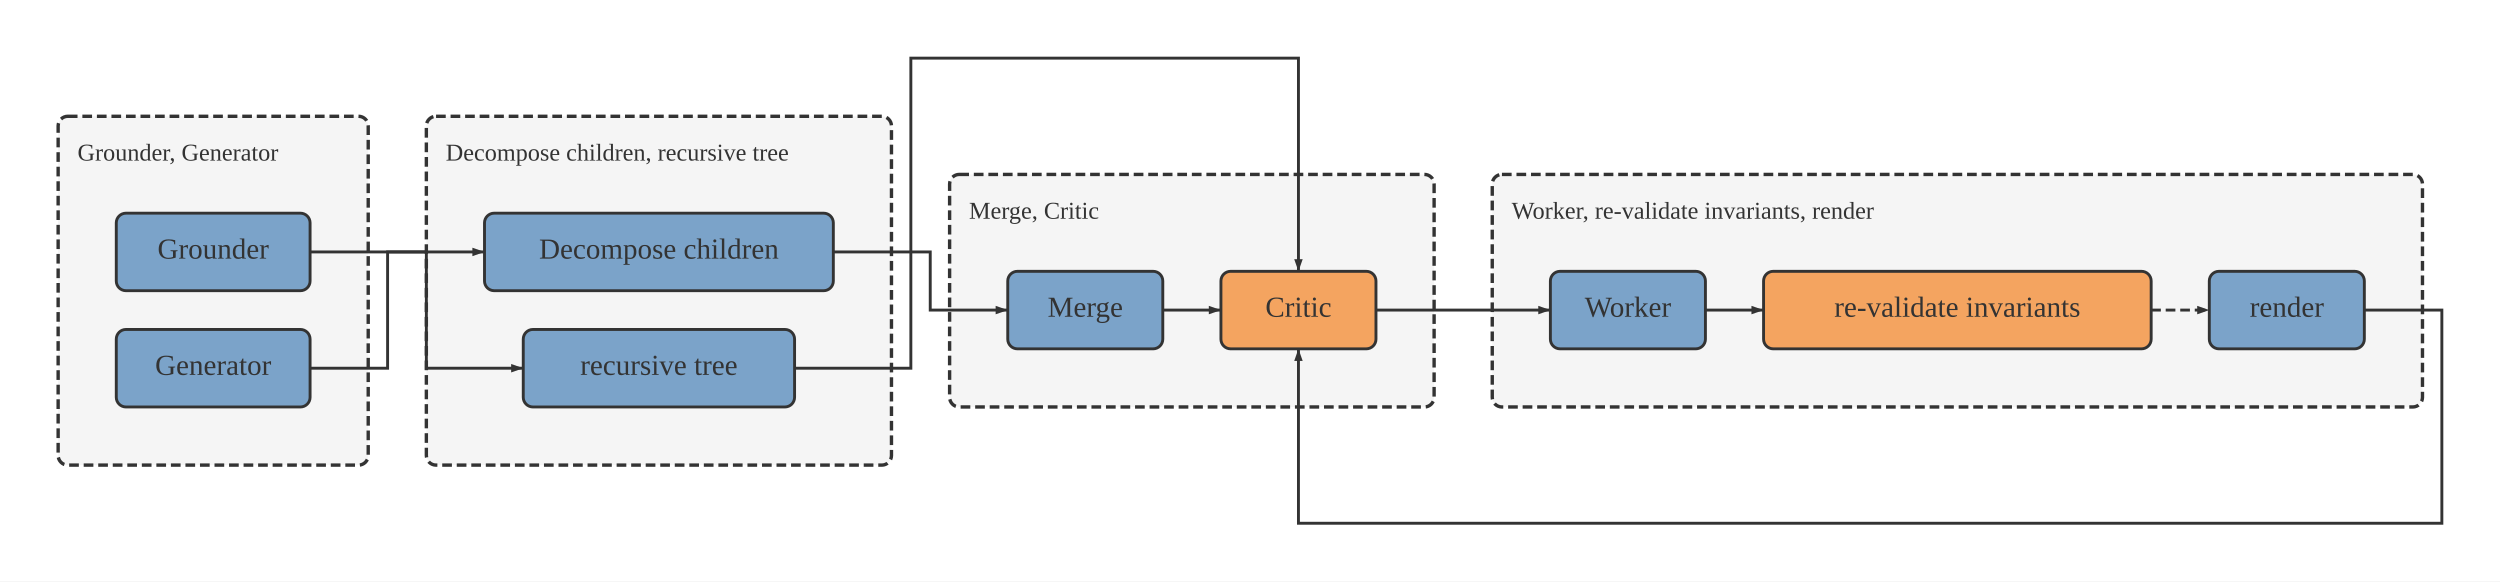
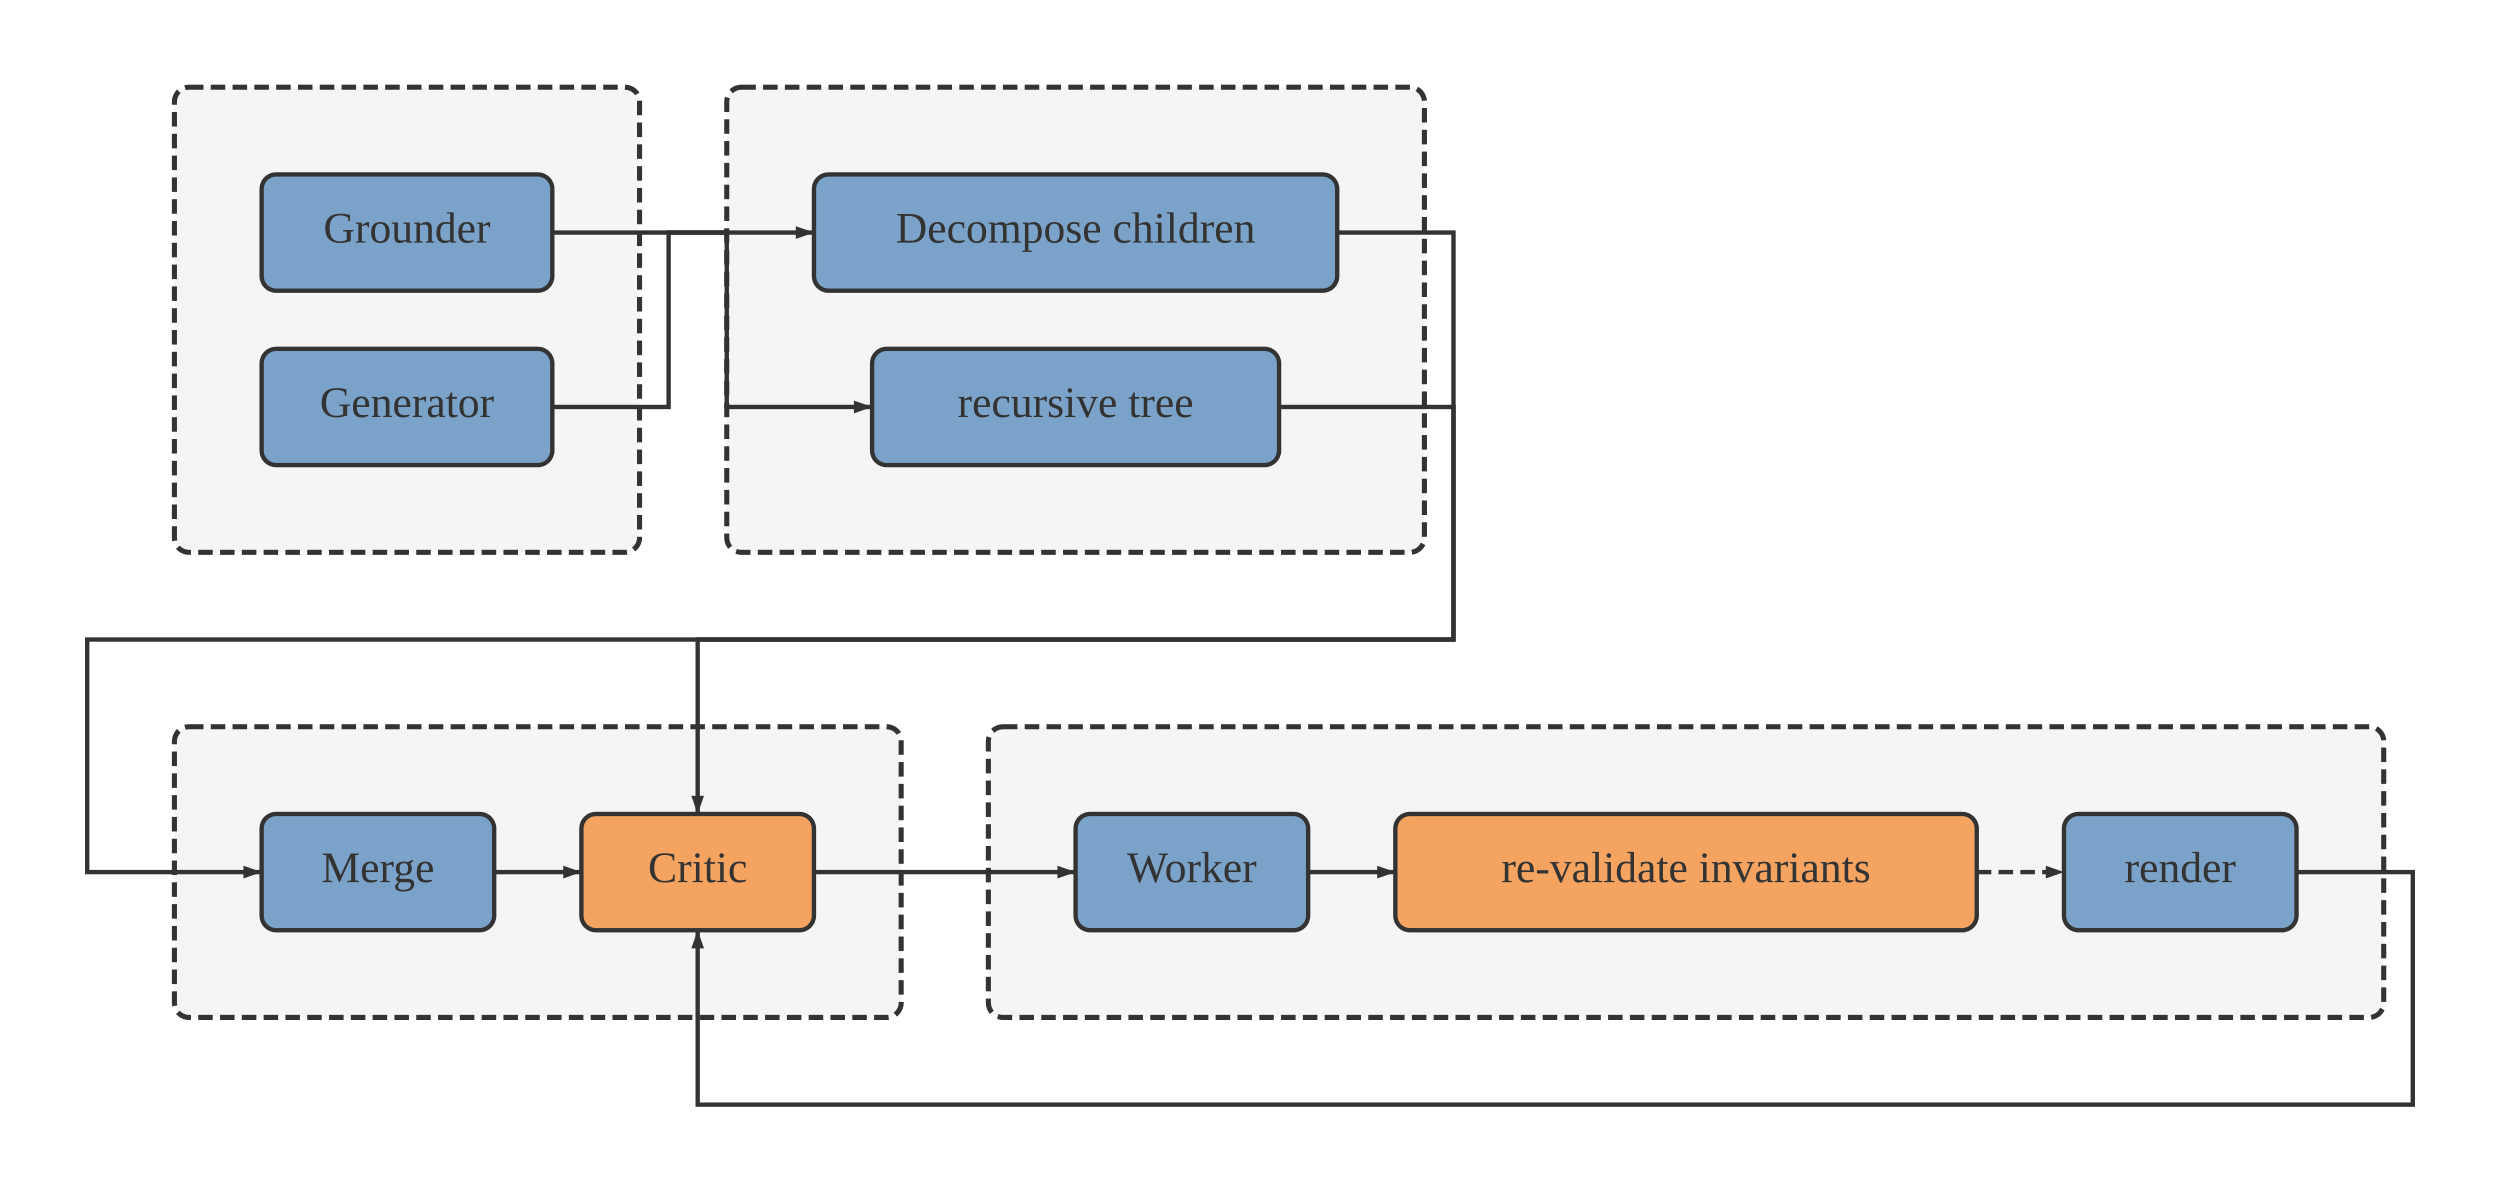
- <svg xmlns="http://www.w3.org/2000/svg" width="1032" height="240" viewBox="0 0 1032 240" font-family="Times New Roman" data-figtree="1">
-   <rect id="background" x="0" y="0" width="1032" height="240" fill="#FFFFFF" data-role="background" />
+ <svg xmlns="http://www.w3.org/2000/svg" width="688" height="328" viewBox="0 0 688 328" font-family="Times New Roman" data-figtree="1">
+   <rect id="background" x="0" y="0" width="688" height="328" fill="#FFFFFF" data-role="background" />
  <defs>
    <marker id="figtree-arrow" markerWidth="5" markerHeight="3.5" refX="5" refY="1.75" orient="auto" markerUnits="userSpaceOnUse">
      <path d="M0,0 L5,1.75 L0,3.5 z" fill="#333333" />
    </marker>
  </defs>
-   <g id="n1" data-bbox="0 0 1032 240">
-     <g id="n2" transform="translate(24,48)" data-bbox="24 48 128 144" data-label="Grounder, Generator">
-       <rect id="n2.container" x="0" y="0" width="128" height="144" fill="#F5F5F5" stroke="#333333" stroke-width="1.4" data-role="container" rx="4" stroke-dasharray="4 2" />
-       <text id="n2.title" x="8" y="16" font-family="Times New Roman" font-size="10" text-anchor="start" dominant-baseline="middle" fill="#333333" data-kind="annot" data-max-width="128">Grounder, Generator</text>
-       <g id="n6" transform="translate(24,40)" data-bbox="24 40 80 32" data-label="Grounder">
+   <g id="n1" data-bbox="0 0 688 328">
+     <g id="n2" transform="translate(48,24)" data-bbox="48 24 128 128" data-label="Grounder, Generator">
+       <rect id="n2.container" x="0" y="0" width="128" height="128" fill="#F5F5F5" stroke="#333333" stroke-width="1.4" data-role="container" rx="4" stroke-dasharray="4 2" />
+       <g id="n6" transform="translate(24,24)" data-bbox="24 24 80 32" data-label="Grounder">
        <rect id="n6.block" x="0" y="0" width="80" height="32" fill="#7BA3C9" stroke="#333333" stroke-width="1.2" data-role="block" rx="4" data-component="Grounder" />
        <text id="n6.label" x="40" y="16" font-family="Times New Roman" font-size="12" text-anchor="middle" dominant-baseline="middle" fill="#333333" data-kind="label" data-max-width="80">Grounder</text>
      </g>
-       <g id="n7" transform="translate(24,88)" data-bbox="24 88 80 32" data-label="Generator">
+       <g id="n7" transform="translate(24,72)" data-bbox="24 72 80 32" data-label="Generator">
        <rect id="n7.block" x="0" y="0" width="80" height="32" fill="#7BA3C9" stroke="#333333" stroke-width="1.2" data-role="block" rx="4" data-component="Generator" />
        <text id="n7.label" x="40" y="16" font-family="Times New Roman" font-size="12" text-anchor="middle" dominant-baseline="middle" fill="#333333" data-kind="label" data-max-width="80">Generator</text>
      </g>
    </g>
-     <g id="n3" transform="translate(176,48)" data-bbox="176 48 192 144" data-label="Decompose children, recursive tree">
-       <rect id="n3.container" x="0" y="0" width="192" height="144" fill="#F5F5F5" stroke="#333333" stroke-width="1.4" data-role="container" rx="4" stroke-dasharray="4 2" />
-       <text id="n3.title" x="8" y="16" font-family="Times New Roman" font-size="10" text-anchor="start" dominant-baseline="middle" fill="#333333" data-kind="annot" data-max-width="192">Decompose children, recursive tree</text>
-       <g id="n8" transform="translate(24,40)" data-bbox="24 40 144 32" data-label="Decompose children">
+     <g id="n3" transform="translate(200,24)" data-bbox="200 24 192 128" data-label="Decompose children, recursive tree">
+       <rect id="n3.container" x="0" y="0" width="192" height="128" fill="#F5F5F5" stroke="#333333" stroke-width="1.4" data-role="container" rx="4" stroke-dasharray="4 2" />
+       <g id="n8" transform="translate(24,24)" data-bbox="24 24 144 32" data-label="Decompose children">
        <rect id="n8.block" x="0" y="0" width="144" height="32" fill="#7BA3C9" stroke="#333333" stroke-width="1.2" data-role="block" rx="4" data-component="Decompose children" />
        <text id="n8.label" x="72" y="16" font-family="Times New Roman" font-size="12" text-anchor="middle" dominant-baseline="middle" fill="#333333" data-kind="label" data-max-width="144">Decompose children</text>
      </g>
-       <g id="n9" transform="translate(40,88)" data-bbox="40 88 112 32" data-label="recursive tree">
+       <g id="n9" transform="translate(40,72)" data-bbox="40 72 112 32" data-label="recursive tree">
        <rect id="n9.block" x="0" y="0" width="112" height="32" fill="#7BA3C9" stroke="#333333" stroke-width="1.2" data-role="block" rx="4" data-component="recursive tree" />
        <text id="n9.label" x="56" y="16" font-family="Times New Roman" font-size="12" text-anchor="middle" dominant-baseline="middle" fill="#333333" data-kind="label" data-max-width="112">recursive tree</text>
      </g>
    </g>
-     <g id="n4" transform="translate(392,72)" data-bbox="392 72 200 96" data-label="Merge, Critic">
-       <rect id="n4.container" x="0" y="0" width="200" height="96" fill="#F5F5F5" stroke="#333333" stroke-width="1.4" data-role="container" rx="4" stroke-dasharray="4 2" />
-       <text id="n4.title" x="8" y="16" font-family="Times New Roman" font-size="10" text-anchor="start" dominant-baseline="middle" fill="#333333" data-kind="annot" data-max-width="200">Merge, Critic</text>
-       <g id="n10" transform="translate(24,40)" data-bbox="24 40 64 32" data-label="Merge">
+     <g id="n4" transform="translate(48,200)" data-bbox="48 200 200 80" data-label="Merge, Critic">
+       <rect id="n4.container" x="0" y="0" width="200" height="80" fill="#F5F5F5" stroke="#333333" stroke-width="1.4" data-role="container" rx="4" stroke-dasharray="4 2" />
+       <g id="n10" transform="translate(24,24)" data-bbox="24 24 64 32" data-label="Merge">
        <rect id="n10.block" x="0" y="0" width="64" height="32" fill="#7BA3C9" stroke="#333333" stroke-width="1.2" data-role="block" rx="4" data-component="Merge" />
        <text id="n10.label" x="32" y="16" font-family="Times New Roman" font-size="12" text-anchor="middle" dominant-baseline="middle" fill="#333333" data-kind="label" data-max-width="64">Merge</text>
      </g>
-       <g id="n11" transform="translate(112,40)" data-bbox="112 40 64 32" data-label="Critic">
+       <g id="n11" transform="translate(112,24)" data-bbox="112 24 64 32" data-label="Critic">
        <rect id="n11.block" x="0" y="0" width="64" height="32" fill="#F4A460" stroke="#333333" stroke-width="1.2" data-role="block" rx="4" data-component="Critic" />
        <text id="n11.label" x="32" y="16" font-family="Times New Roman" font-size="12" text-anchor="middle" dominant-baseline="middle" fill="#333333" data-kind="label" data-max-width="64">Critic</text>
      </g>
-       <path id="n4.arrow0" d="M88,56 H112" fill="none" stroke="#333333" stroke-width="1.2" data-flow="data" marker-end="url(#figtree-arrow)" data-from="n10.right" data-to="n11.left" />
+       <path id="n4.arrow0" d="M88,40 H112" fill="none" stroke="#333333" stroke-width="1.2" data-flow="data" marker-end="url(#figtree-arrow)" data-from="n10.right" data-to="n11.left" />
    </g>
-     <g id="n5" transform="translate(616,72)" data-bbox="616 72 384 96" data-label="Worker, re-validate invariants, render">
-       <rect id="n5.container" x="0" y="0" width="384" height="96" fill="#F5F5F5" stroke="#333333" stroke-width="1.4" data-role="container" rx="4" stroke-dasharray="4 2" />
-       <text id="n5.title" x="8" y="16" font-family="Times New Roman" font-size="10" text-anchor="start" dominant-baseline="middle" fill="#333333" data-kind="annot" data-max-width="384">Worker, re-validate invariants, render</text>
-       <g id="n12" transform="translate(24,40)" data-bbox="24 40 64 32" data-label="Worker">
+     <g id="n5" transform="translate(272,200)" data-bbox="272 200 384 80" data-label="Worker, re-validate invariants, render">
+       <rect id="n5.container" x="0" y="0" width="384" height="80" fill="#F5F5F5" stroke="#333333" stroke-width="1.4" data-role="container" rx="4" stroke-dasharray="4 2" />
+       <g id="n12" transform="translate(24,24)" data-bbox="24 24 64 32" data-label="Worker">
        <rect id="n12.block" x="0" y="0" width="64" height="32" fill="#7BA3C9" stroke="#333333" stroke-width="1.2" data-role="block" rx="4" data-component="Worker" />
        <text id="n12.label" x="32" y="16" font-family="Times New Roman" font-size="12" text-anchor="middle" dominant-baseline="middle" fill="#333333" data-kind="label" data-max-width="64">Worker</text>
      </g>
-       <g id="n13" transform="translate(112,40)" data-bbox="112 40 160 32" data-label="re-validate invariants">
+       <g id="n13" transform="translate(112,24)" data-bbox="112 24 160 32" data-label="re-validate invariants">
        <rect id="n13.block" x="0" y="0" width="160" height="32" fill="#F4A460" stroke="#333333" stroke-width="1.2" data-role="block" rx="4" data-component="re-validate invariants" />
        <text id="n13.label" x="80" y="16" font-family="Times New Roman" font-size="12" text-anchor="middle" dominant-baseline="middle" fill="#333333" data-kind="label" data-max-width="160">re-validate invariants</text>
      </g>
-       <g id="n14" transform="translate(296,40)" data-bbox="296 40 64 32" data-label="render">
+       <g id="n14" transform="translate(296,24)" data-bbox="296 24 64 32" data-label="render">
        <rect id="n14.block" x="0" y="0" width="64" height="32" fill="#7BA3C9" stroke="#333333" stroke-width="1.2" data-role="block" rx="4" data-component="render" />
        <text id="n14.label" x="32" y="16" font-family="Times New Roman" font-size="12" text-anchor="middle" dominant-baseline="middle" fill="#333333" data-kind="label" data-max-width="64">render</text>
      </g>
-       <path id="n5.arrow0" d="M88,56 H112" fill="none" stroke="#333333" stroke-width="1.2" data-flow="data" marker-end="url(#figtree-arrow)" data-from="n12.right" data-to="n13.left" />
-       <path id="n5.arrow1" d="M272,56 H296" fill="none" stroke="#333333" stroke-width="1.2" data-flow="control" stroke-dasharray="4 2" marker-end="url(#figtree-arrow)" data-from="n13.right" data-to="n14.left" />
+       <path id="n5.arrow0" d="M88,40 H112" fill="none" stroke="#333333" stroke-width="1.2" data-flow="data" marker-end="url(#figtree-arrow)" data-from="n12.right" data-to="n13.left" />
+       <path id="n5.arrow1" d="M272,40 H296" fill="none" stroke="#333333" stroke-width="1.2" data-flow="control" stroke-dasharray="4 2" marker-end="url(#figtree-arrow)" data-from="n13.right" data-to="n14.left" />
    </g>
-     <path id="n1.arrow0" d="M128,152 H160 V104 H200" fill="none" stroke="#333333" stroke-width="1.2" data-flow="data" marker-end="url(#figtree-arrow)" data-from="n7.right" data-to="n8.left" />
-     <path id="n1.arrow1" d="M344,104 H384 V128 H416" fill="none" stroke="#333333" stroke-width="1.2" data-flow="data" marker-end="url(#figtree-arrow)" data-from="n8.right" data-to="n10.left" />
-     <path id="n1.arrow2" d="M976,128 H1008 V216 H536 V144" fill="none" stroke="#333333" stroke-width="1.2" data-flow="data" marker-end="url(#figtree-arrow)" data-from="n14.right" data-to="n11.bottom" />
-     <path id="n1.arrow3" d="M568,128 H640" fill="none" stroke="#333333" stroke-width="1.2" data-flow="data" marker-end="url(#figtree-arrow)" data-from="n11.right" data-to="n12.left" />
-     <path id="n1.arrow4" d="M128,104 H176 V152 H216" fill="none" stroke="#333333" stroke-width="1.2" data-flow="data" marker-end="url(#figtree-arrow)" data-from="n6.right" data-to="n9.left" />
-     <path id="n1.arrow5" d="M328,152 H376 V24 H536 V112" fill="none" stroke="#333333" stroke-width="1.2" data-flow="data" marker-end="url(#figtree-arrow)" data-from="n9.right" data-to="n11.top" />
+     <path id="n1.arrow0" d="M152,112 H184 V64 H224" fill="none" stroke="#333333" stroke-width="1.2" data-flow="data" marker-end="url(#figtree-arrow)" data-from="n7.right" data-to="n8.left" />
+     <path id="n1.arrow1" d="M368,64 H400 V176 H24 V240 H72" fill="none" stroke="#333333" stroke-width="1.2" data-flow="data" marker-end="url(#figtree-arrow)" data-from="n8.right" data-to="n10.left" />
+     <path id="n1.arrow2" d="M632,240 H664 V304 H192 V256" fill="none" stroke="#333333" stroke-width="1.2" data-flow="data" marker-end="url(#figtree-arrow)" data-from="n14.right" data-to="n11.bottom" />
+     <path id="n1.arrow3" d="M224,240 H296" fill="none" stroke="#333333" stroke-width="1.2" data-flow="data" marker-end="url(#figtree-arrow)" data-from="n11.right" data-to="n12.left" />
+     <path id="n1.arrow4" d="M152,64 H200 V112 H240" fill="none" stroke="#333333" stroke-width="1.2" data-flow="data" marker-end="url(#figtree-arrow)" data-from="n6.right" data-to="n9.left" />
+     <path id="n1.arrow5" d="M352,112 H400 V176 H192 V224" fill="none" stroke="#333333" stroke-width="1.2" data-flow="data" marker-end="url(#figtree-arrow)" data-from="n9.right" data-to="n11.top" />
  </g>
</svg>
